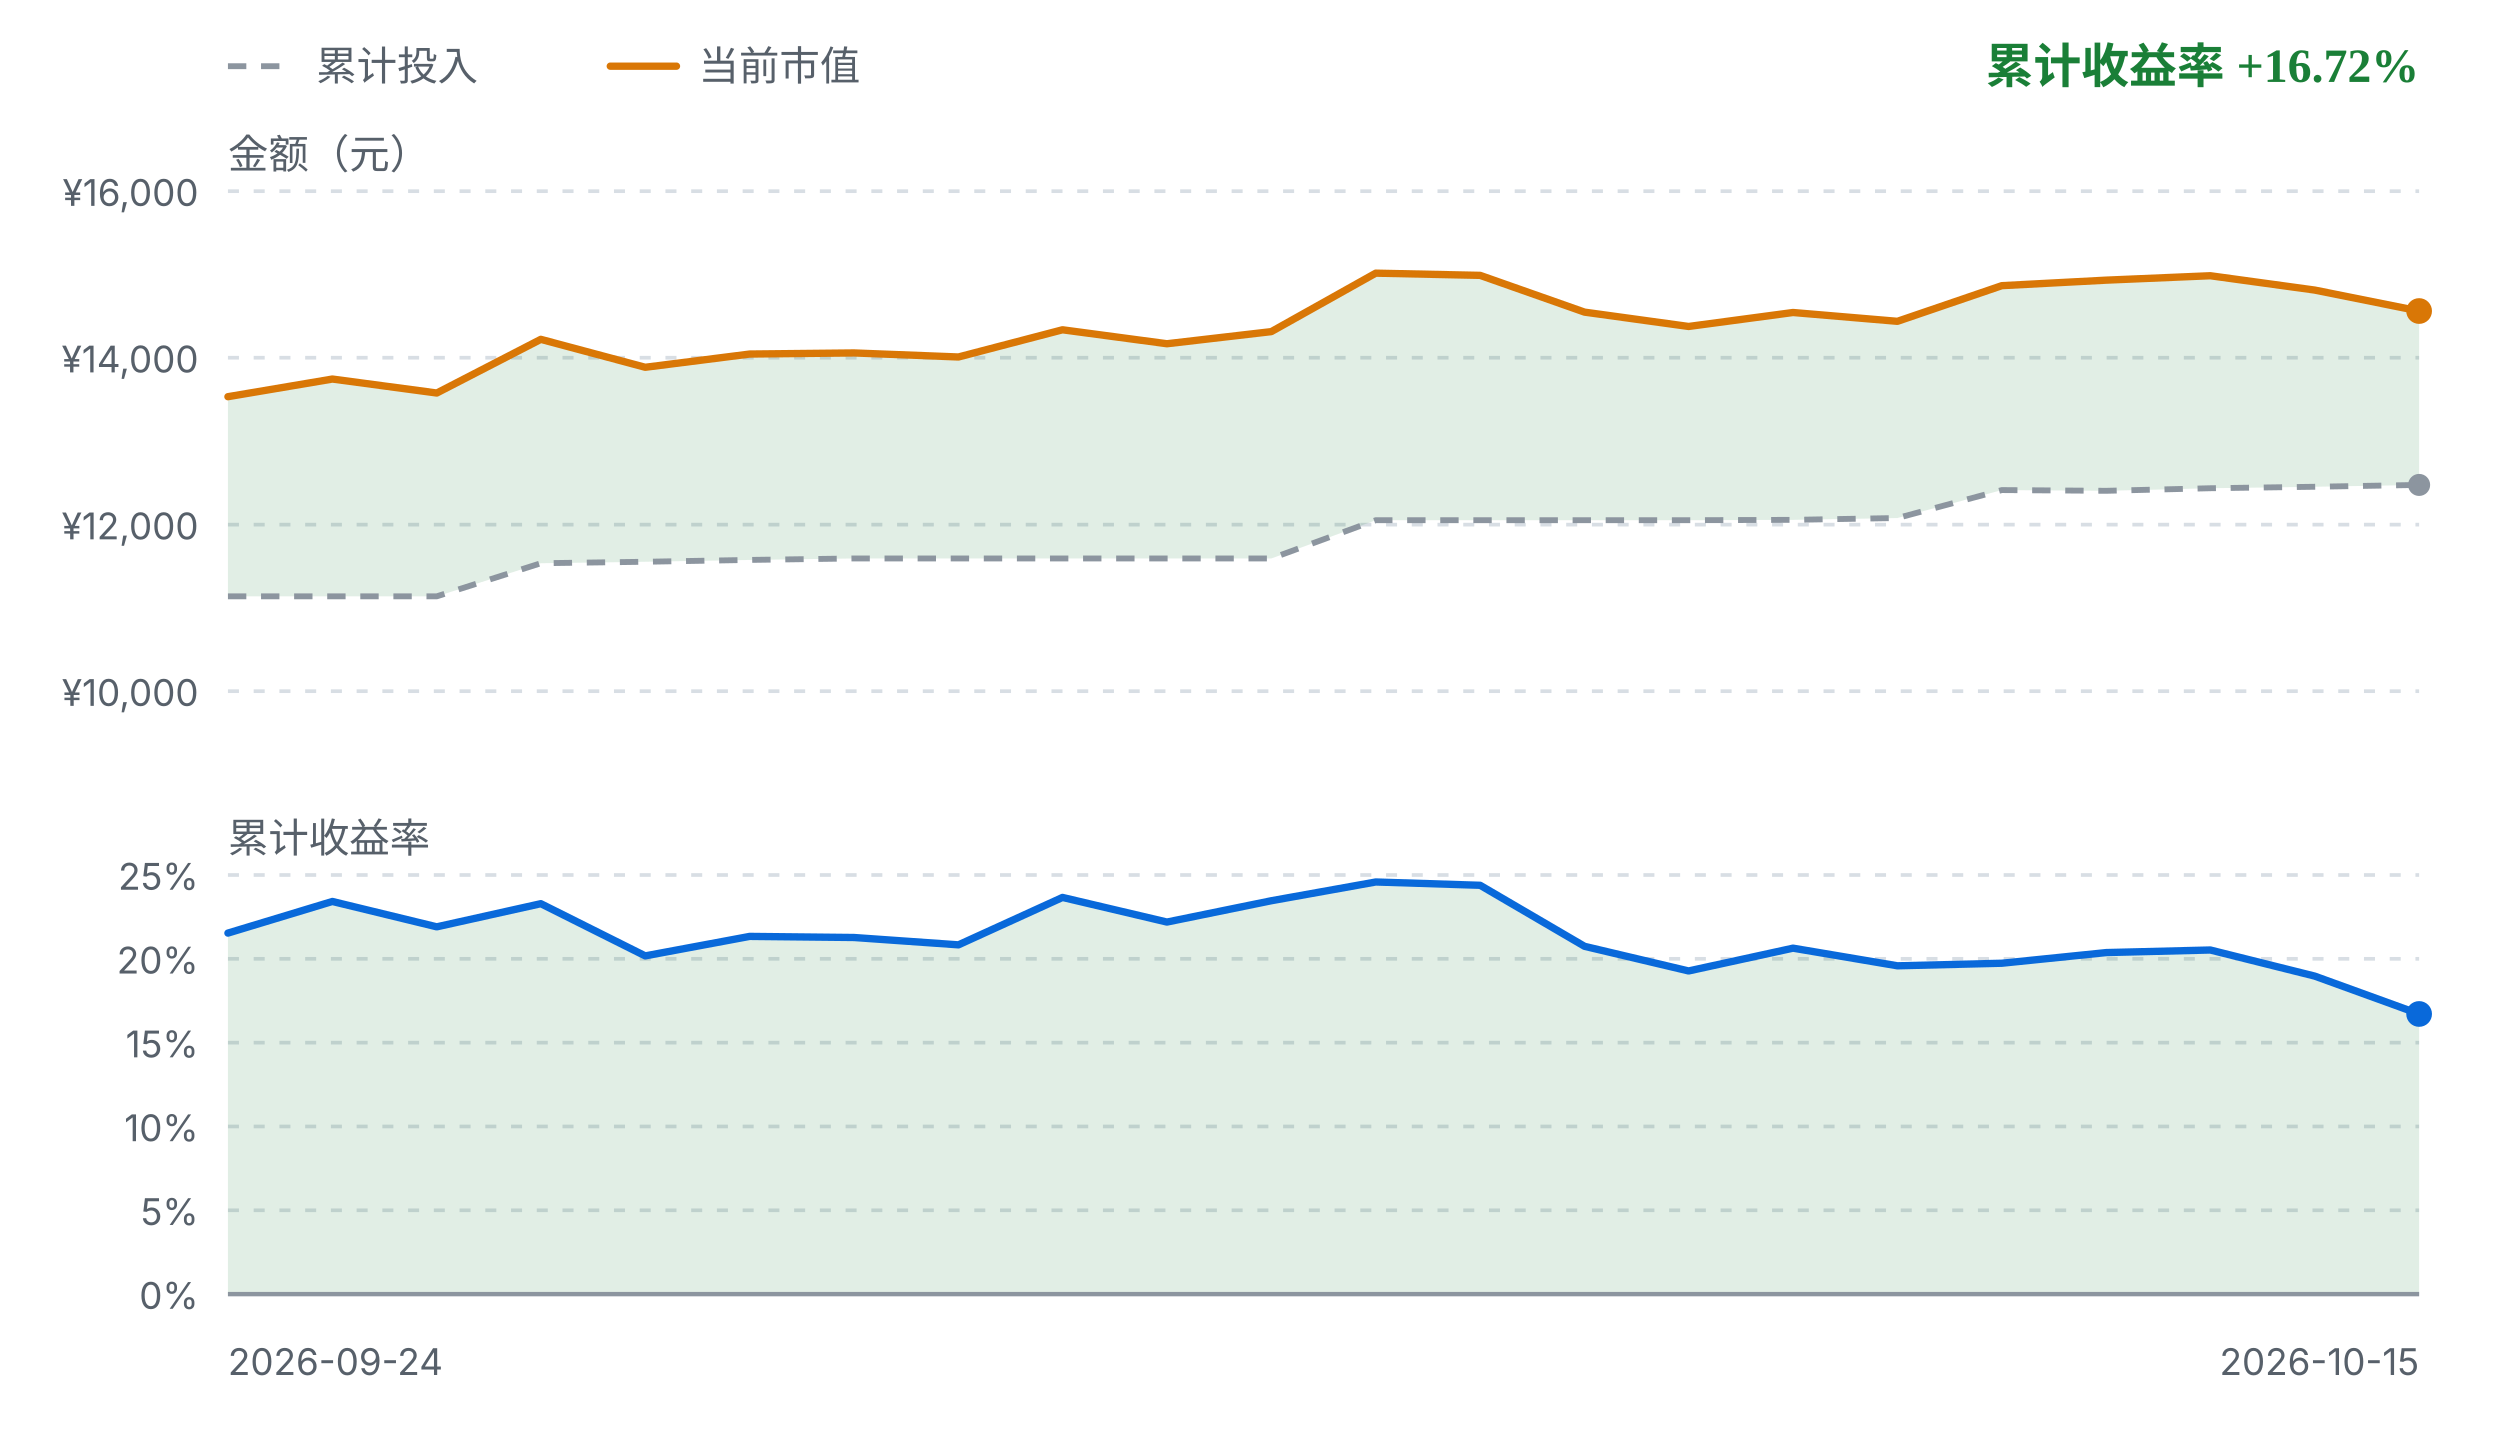
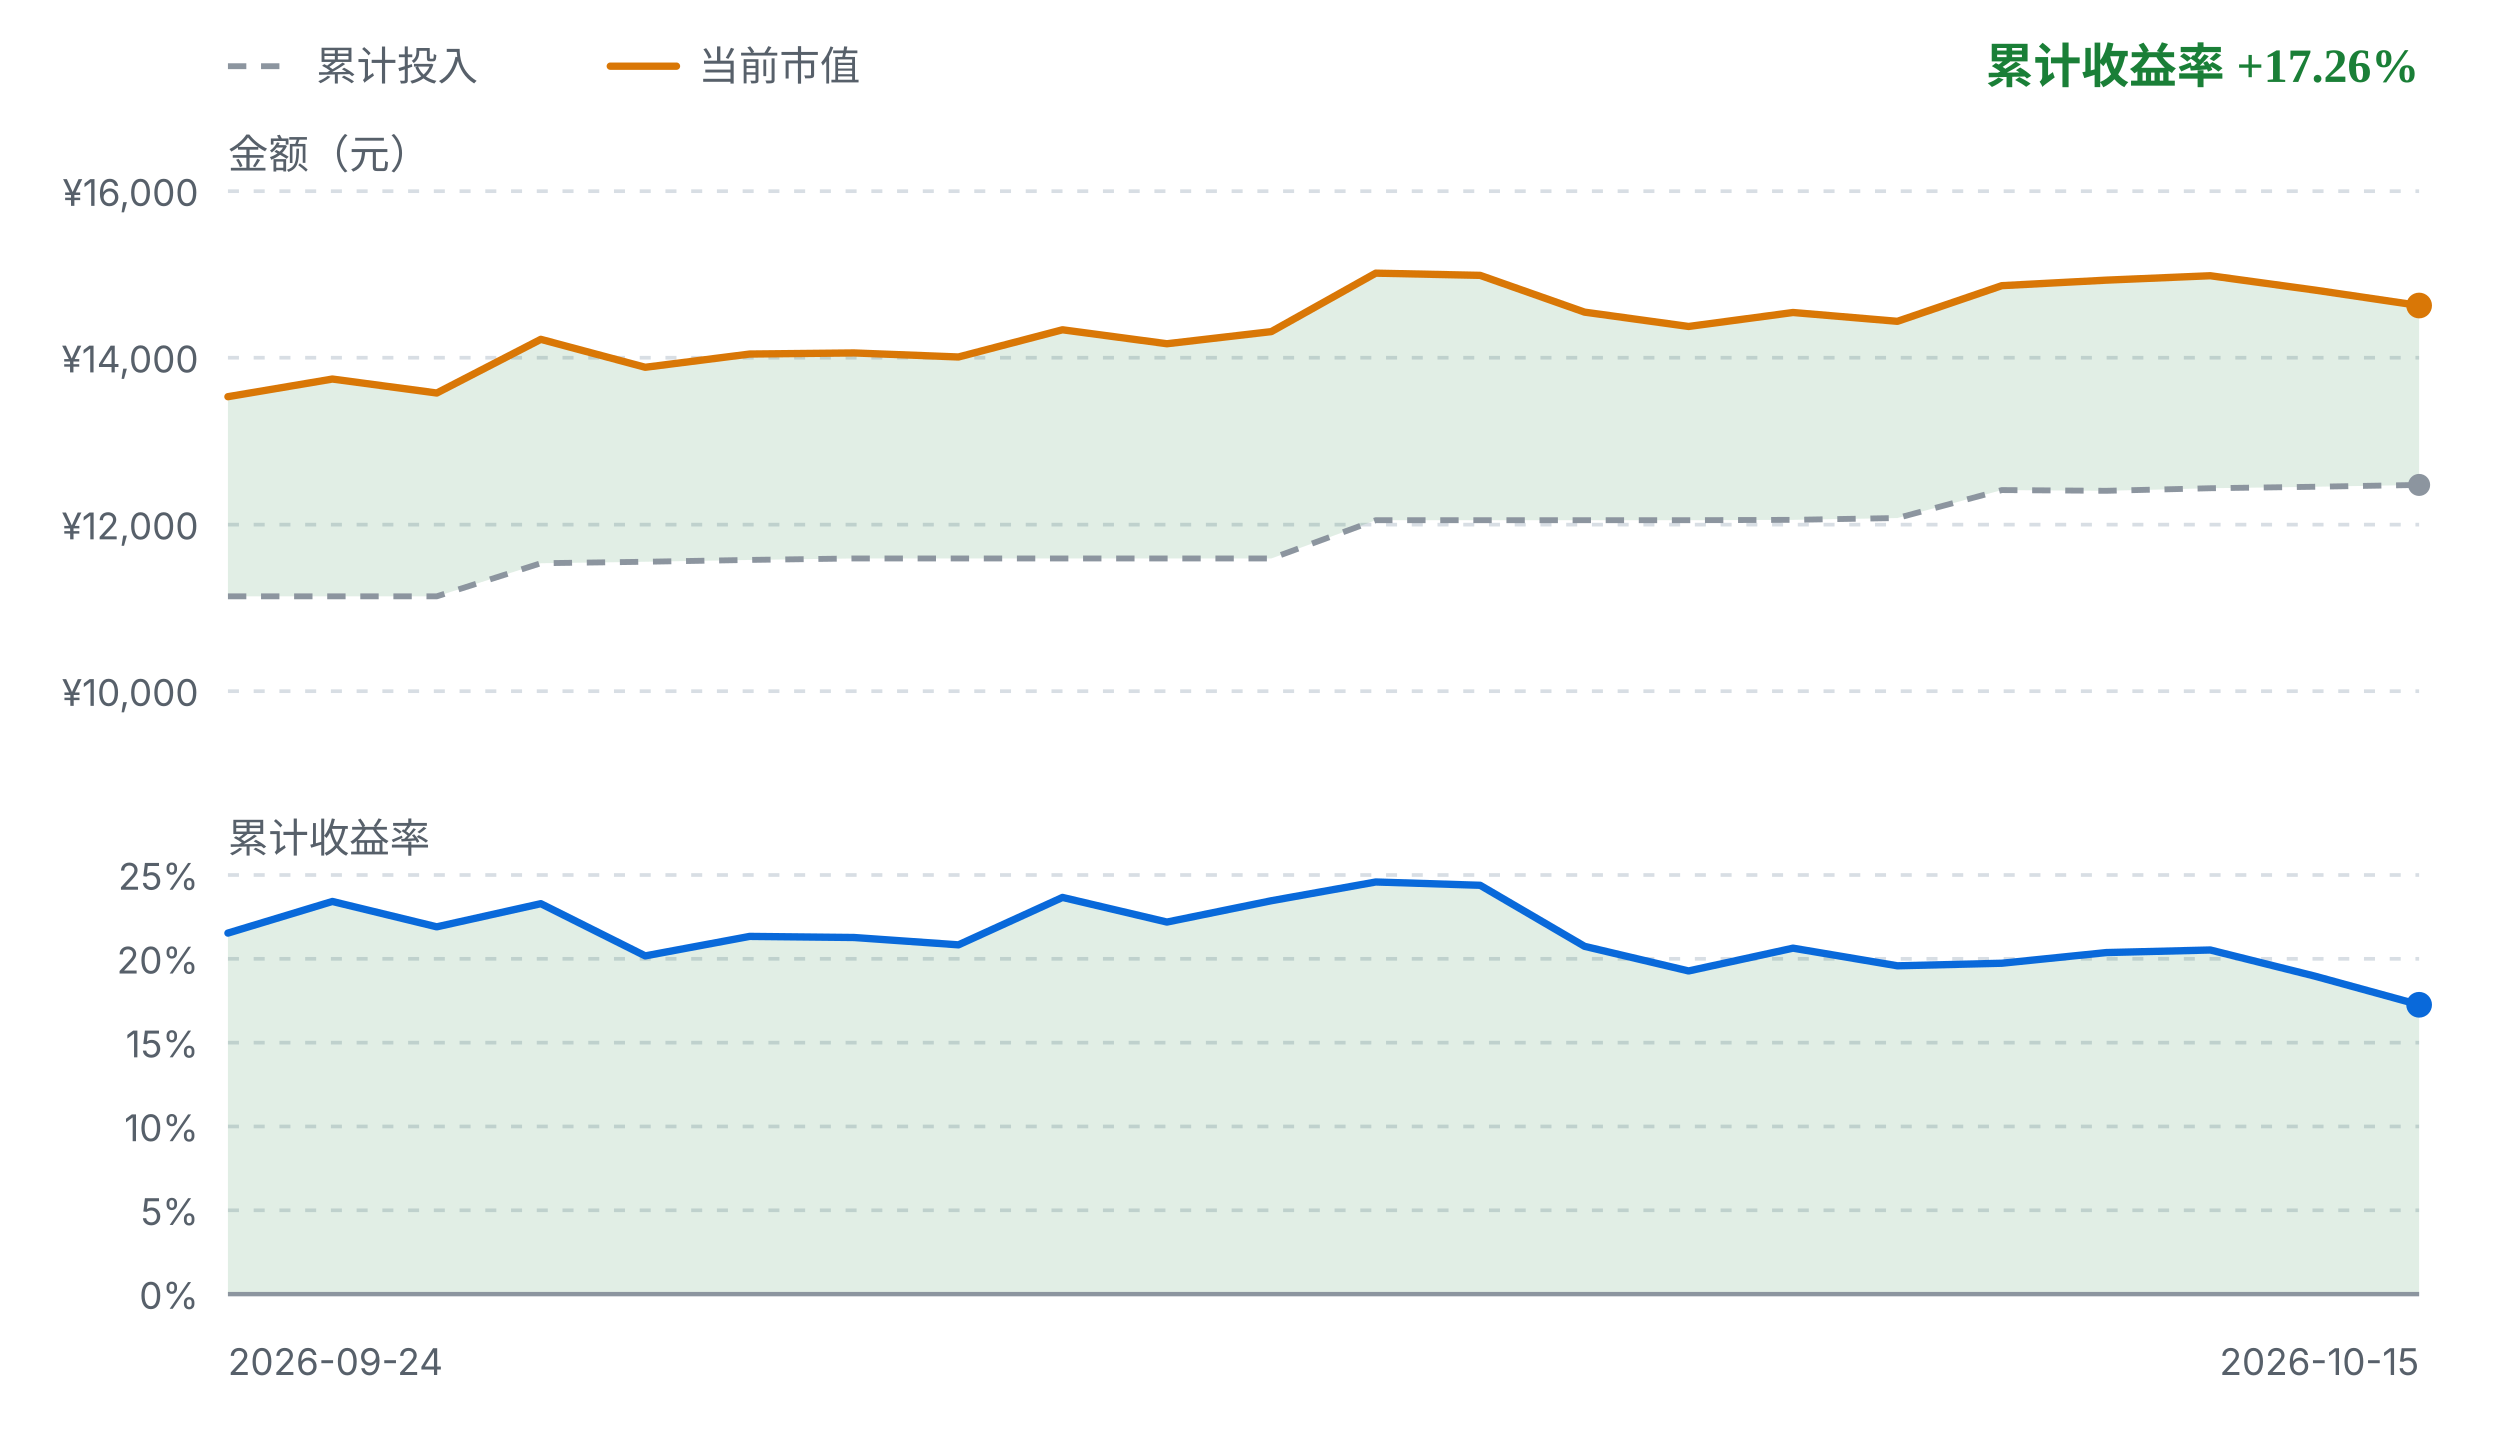
<svg xmlns="http://www.w3.org/2000/svg" viewBox="0 0 680 392" width="680" height="392" role="img" aria-label="FIRE 收益曲线">
  <style>
    .fg { fill: #1f2328; font-family: ui-sans-serif, system-ui, -apple-system, "Segoe UI", sans-serif; }
    .fg-muted { fill: #57606a; font-family: ui-sans-serif, system-ui, -apple-system, "Segoe UI", sans-serif; }
    .grid { stroke: #d8dee4; stroke-width: 1; stroke-dasharray: 3 4; }
    .zero { stroke: #8c959f; stroke-width: 1.2; }
    .basis { fill: none; stroke: #8c959f; stroke-width: 1.6; stroke-dasharray: 5 4; stroke-linejoin: round; }
    .value { fill: none; stroke: #d97706; stroke-width: 2; stroke-linejoin: round; stroke-linecap: round; }
    .rate { fill: none; stroke: #0969da; stroke-width: 2; stroke-linejoin: round; stroke-linecap: round; }
    .gap-up { fill: #1a7f37; fill-opacity: 0.13; }
    .gap-down { fill: #cf222e; fill-opacity: 0.13; }
    .rate-up { fill: #1a7f37; fill-opacity: 0.13; }
    .rate-down { fill: #cf222e; fill-opacity: 0.13; }
    .up { fill: #1a7f37; }
    .down { fill: #cf222e; }
    .dot-value { fill: #d97706; }
    .dot-basis { fill: #8c959f; }
    .dot-rate { fill: #0969da; }
    @media (prefers-color-scheme: dark) {
      .fg { fill: #e6edf3; }
      .fg-muted { fill: #8b949e; }
      .grid { stroke: #30363d; }
      .zero { stroke: #6e7681; }
      .basis { stroke: #6e7681; }
      .value { stroke: #f0b429; }
      .rate { stroke: #58a6ff; }
      .gap-up, .rate-up { fill: #3fb950; fill-opacity: 0.16; }
      .gap-down, .rate-down { fill: #f85149; fill-opacity: 0.16; }
      .up { fill: #3fb950; }
      .down { fill: #f85149; }
      .dot-value { fill: #f0b429; }
      .dot-basis { fill: #6e7681; }
      .dot-rate { fill: #58a6ff; }
    }
  </style>
  <line class="basis" x1="62" y1="18" x2="80" y2="18" />
  <text class="fg-muted" x="86" y="18" font-size="11" dominant-baseline="middle">累计投入</text>
  <line class="value" x1="166" y1="18" x2="184" y2="18" />
  <text class="fg-muted" x="190" y="18" font-size="11" dominant-baseline="middle">当前市值</text>
-   <text class="up" x="658" y="18" text-anchor="end" font-size="13" font-weight="600" dominant-baseline="middle">累计收益率 +16.72%</text>
+   <text class="up" x="658" y="18" text-anchor="end" font-size="13" font-weight="600" dominant-baseline="middle">累计收益率 +17.26%</text>
  <text class="fg-muted" x="62" y="42" font-size="11" dominant-baseline="middle">金额（元）</text>
  <line class="grid" x1="62" y1="52.0" x2="658" y2="52.0" />
  <text class="fg-muted" x="54" y="56.0" text-anchor="end" font-size="10">¥16,000</text>
  <line class="grid" x1="62" y1="97.3" x2="658" y2="97.3" />
  <text class="fg-muted" x="54" y="101.3" text-anchor="end" font-size="10">¥14,000</text>
  <line class="grid" x1="62" y1="142.7" x2="658" y2="142.7" />
  <text class="fg-muted" x="54" y="146.7" text-anchor="end" font-size="10">¥12,000</text>
  <line class="grid" x1="62" y1="188.0" x2="658" y2="188.0" />
  <text class="fg-muted" x="54" y="192.0" text-anchor="end" font-size="10">¥10,000</text>
-   <path d="M62.0,107.9 L90.4,103.1 L118.8,106.9 L147.1,92.3 L175.5,99.9 L203.9,96.3 L232.3,96.0 L260.7,97.1 L289.0,89.7 L317.4,93.5 L345.8,90.2 L374.2,74.3 L402.6,74.9 L431.0,84.9 L459.3,88.8 L487.7,85.0 L516.1,87.4 L544.5,77.7 L572.9,76.2 L601.2,75.0 L629.6,78.9 L658.0,84.6 L658.0,131.9 L629.6,132.4 L601.2,132.8 L572.9,133.5 L544.5,133.3 L516.1,140.9 L487.7,141.4 L459.3,141.5 L431.0,141.5 L402.6,141.5 L374.2,141.5 L345.8,151.9 L317.4,151.9 L289.0,151.9 L260.7,151.9 L232.3,151.9 L203.9,152.3 L175.5,152.8 L147.1,153.2 L118.8,162.2 L90.4,162.2 L62.0,162.2 Z" class="gap-up" />
+   <path d="M62.0,107.9 L90.4,103.1 L118.8,106.9 L147.1,92.3 L175.5,99.9 L203.9,96.3 L232.3,96.0 L260.7,97.1 L289.0,89.7 L317.4,93.5 L345.8,90.2 L374.2,74.3 L402.6,74.9 L431.0,84.9 L459.3,88.8 L487.7,85.0 L516.1,87.4 L544.5,77.7 L572.9,76.2 L601.2,75.0 L629.6,78.9 L658.0,83.1 L658.0,131.9 L629.6,132.4 L601.2,132.8 L572.9,133.5 L544.5,133.3 L516.1,140.9 L487.7,141.4 L459.3,141.5 L431.0,141.5 L402.6,141.5 L374.2,141.5 L345.8,151.9 L317.4,151.9 L289.0,151.9 L260.7,151.9 L232.3,151.9 L203.9,152.3 L175.5,152.8 L147.1,153.2 L118.8,162.2 L90.4,162.2 L62.0,162.2 Z" class="gap-up" />
  <path d="M62.0,162.2 L90.4,162.2 L118.8,162.2 L147.1,153.2 L175.5,152.8 L203.9,152.3 L232.3,151.9 L260.7,151.9 L289.0,151.9 L317.4,151.9 L345.8,151.9 L374.2,141.5 L402.6,141.5 L431.0,141.5 L459.3,141.5 L487.7,141.4 L516.1,140.9 L544.5,133.3 L572.9,133.5 L601.2,132.8 L629.6,132.4 L658.0,131.9" class="basis" />
-   <path d="M62.0,107.9 L90.4,103.1 L118.8,106.9 L147.1,92.3 L175.5,99.9 L203.9,96.3 L232.3,96.0 L260.7,97.1 L289.0,89.7 L317.4,93.5 L345.8,90.2 L374.2,74.3 L402.6,74.9 L431.0,84.9 L459.3,88.8 L487.7,85.0 L516.1,87.4 L544.5,77.7 L572.9,76.2 L601.2,75.0 L629.6,78.9 L658.0,84.6" class="value" />
+   <path d="M62.0,107.9 L90.4,103.1 L118.8,106.9 L147.1,92.3 L175.5,99.9 L203.9,96.3 L232.3,96.0 L260.7,97.1 L289.0,89.7 L317.4,93.5 L345.8,90.2 L374.2,74.3 L402.6,74.9 L431.0,84.9 L459.3,88.8 L487.7,85.0 L516.1,87.4 L544.5,77.7 L572.9,76.2 L601.2,75.0 L629.6,78.9 L658.0,83.1" class="value" />
  <circle class="dot-basis" cx="658.0" cy="131.9" r="3" />
-   <circle class="dot-value" cx="658.0" cy="84.6" r="3.5" />
+   <circle class="dot-value" cx="658.0" cy="83.1" r="3.5" />
  <text class="fg-muted" x="62" y="228" font-size="11" dominant-baseline="middle">累计收益率</text>
  <line class="grid" x1="62" y1="238.0" x2="658" y2="238.0" />
  <text class="fg-muted" x="54" y="242.0" text-anchor="end" font-size="10">25%</text>
  <line class="grid" x1="62" y1="260.8" x2="658" y2="260.8" />
  <text class="fg-muted" x="54" y="264.8" text-anchor="end" font-size="10">20%</text>
  <line class="grid" x1="62" y1="283.6" x2="658" y2="283.6" />
  <text class="fg-muted" x="54" y="287.6" text-anchor="end" font-size="10">15%</text>
  <line class="grid" x1="62" y1="306.4" x2="658" y2="306.4" />
  <text class="fg-muted" x="54" y="310.4" text-anchor="end" font-size="10">10%</text>
  <line class="grid" x1="62" y1="329.2" x2="658" y2="329.2" />
  <text class="fg-muted" x="54" y="333.2" text-anchor="end" font-size="10">5%</text>
  <line class="grid" x1="62" y1="352.0" x2="658" y2="352.0" />
  <text class="fg-muted" x="54" y="356.0" text-anchor="end" font-size="10">0%</text>
-   <path d="M62.0,253.8 L90.4,245.2 L118.8,252.1 L147.1,245.8 L175.5,260.0 L203.9,254.7 L232.3,255.0 L260.7,257.0 L289.0,244.1 L317.4,250.8 L345.8,245.0 L374.2,239.9 L402.6,240.8 L431.0,257.4 L459.3,264.1 L487.7,257.9 L516.1,262.7 L544.5,262.0 L572.9,259.1 L601.2,258.4 L629.6,265.5 L658.0,275.8 L658.0,352.0 L62.0,352.0 Z" class="rate-up" />
+   <path d="M62.0,253.8 L90.4,245.2 L118.8,252.1 L147.1,245.8 L175.5,260.0 L203.9,254.7 L232.3,255.0 L260.7,257.0 L289.0,244.1 L317.4,250.8 L345.8,245.0 L374.2,239.9 L402.6,240.8 L431.0,257.4 L459.3,264.1 L487.7,257.9 L516.1,262.7 L544.5,262.0 L572.9,259.1 L601.2,258.4 L629.6,265.5 L658.0,273.3 L658.0,352.0 L62.0,352.0 Z" class="rate-up" />
  <line class="zero" x1="62" y1="352.0" x2="658" y2="352.0" />
-   <path d="M62.0,253.8 L90.4,245.2 L118.8,252.1 L147.1,245.8 L175.5,260.0 L203.9,254.7 L232.3,255.0 L260.7,257.0 L289.0,244.1 L317.4,250.8 L345.8,245.0 L374.2,239.9 L402.6,240.8 L431.0,257.4 L459.3,264.1 L487.7,257.9 L516.1,262.7 L544.5,262.0 L572.9,259.1 L601.2,258.4 L629.6,265.5 L658.0,275.8" class="rate" />
-   <circle class="dot-rate" cx="658.0" cy="275.8" r="3.5" />
+   <path d="M62.0,253.8 L90.4,245.2 L118.8,252.1 L147.1,245.8 L175.5,260.0 L203.9,254.7 L232.3,255.0 L260.7,257.0 L289.0,244.1 L317.4,250.8 L345.8,245.0 L374.2,239.9 L402.6,240.8 L431.0,257.4 L459.3,264.1 L487.7,257.9 L516.1,262.7 L544.5,262.0 L572.9,259.1 L601.2,258.4 L629.6,265.5 L658.0,273.3" class="rate" />
+   <circle class="dot-rate" cx="658.0" cy="273.3" r="3.5" />
  <text class="fg-muted" x="62" y="374" font-size="10">2026-09-24</text>
  <text class="fg-muted" x="658" y="374" text-anchor="end" font-size="10">2026-10-15</text>
</svg>
